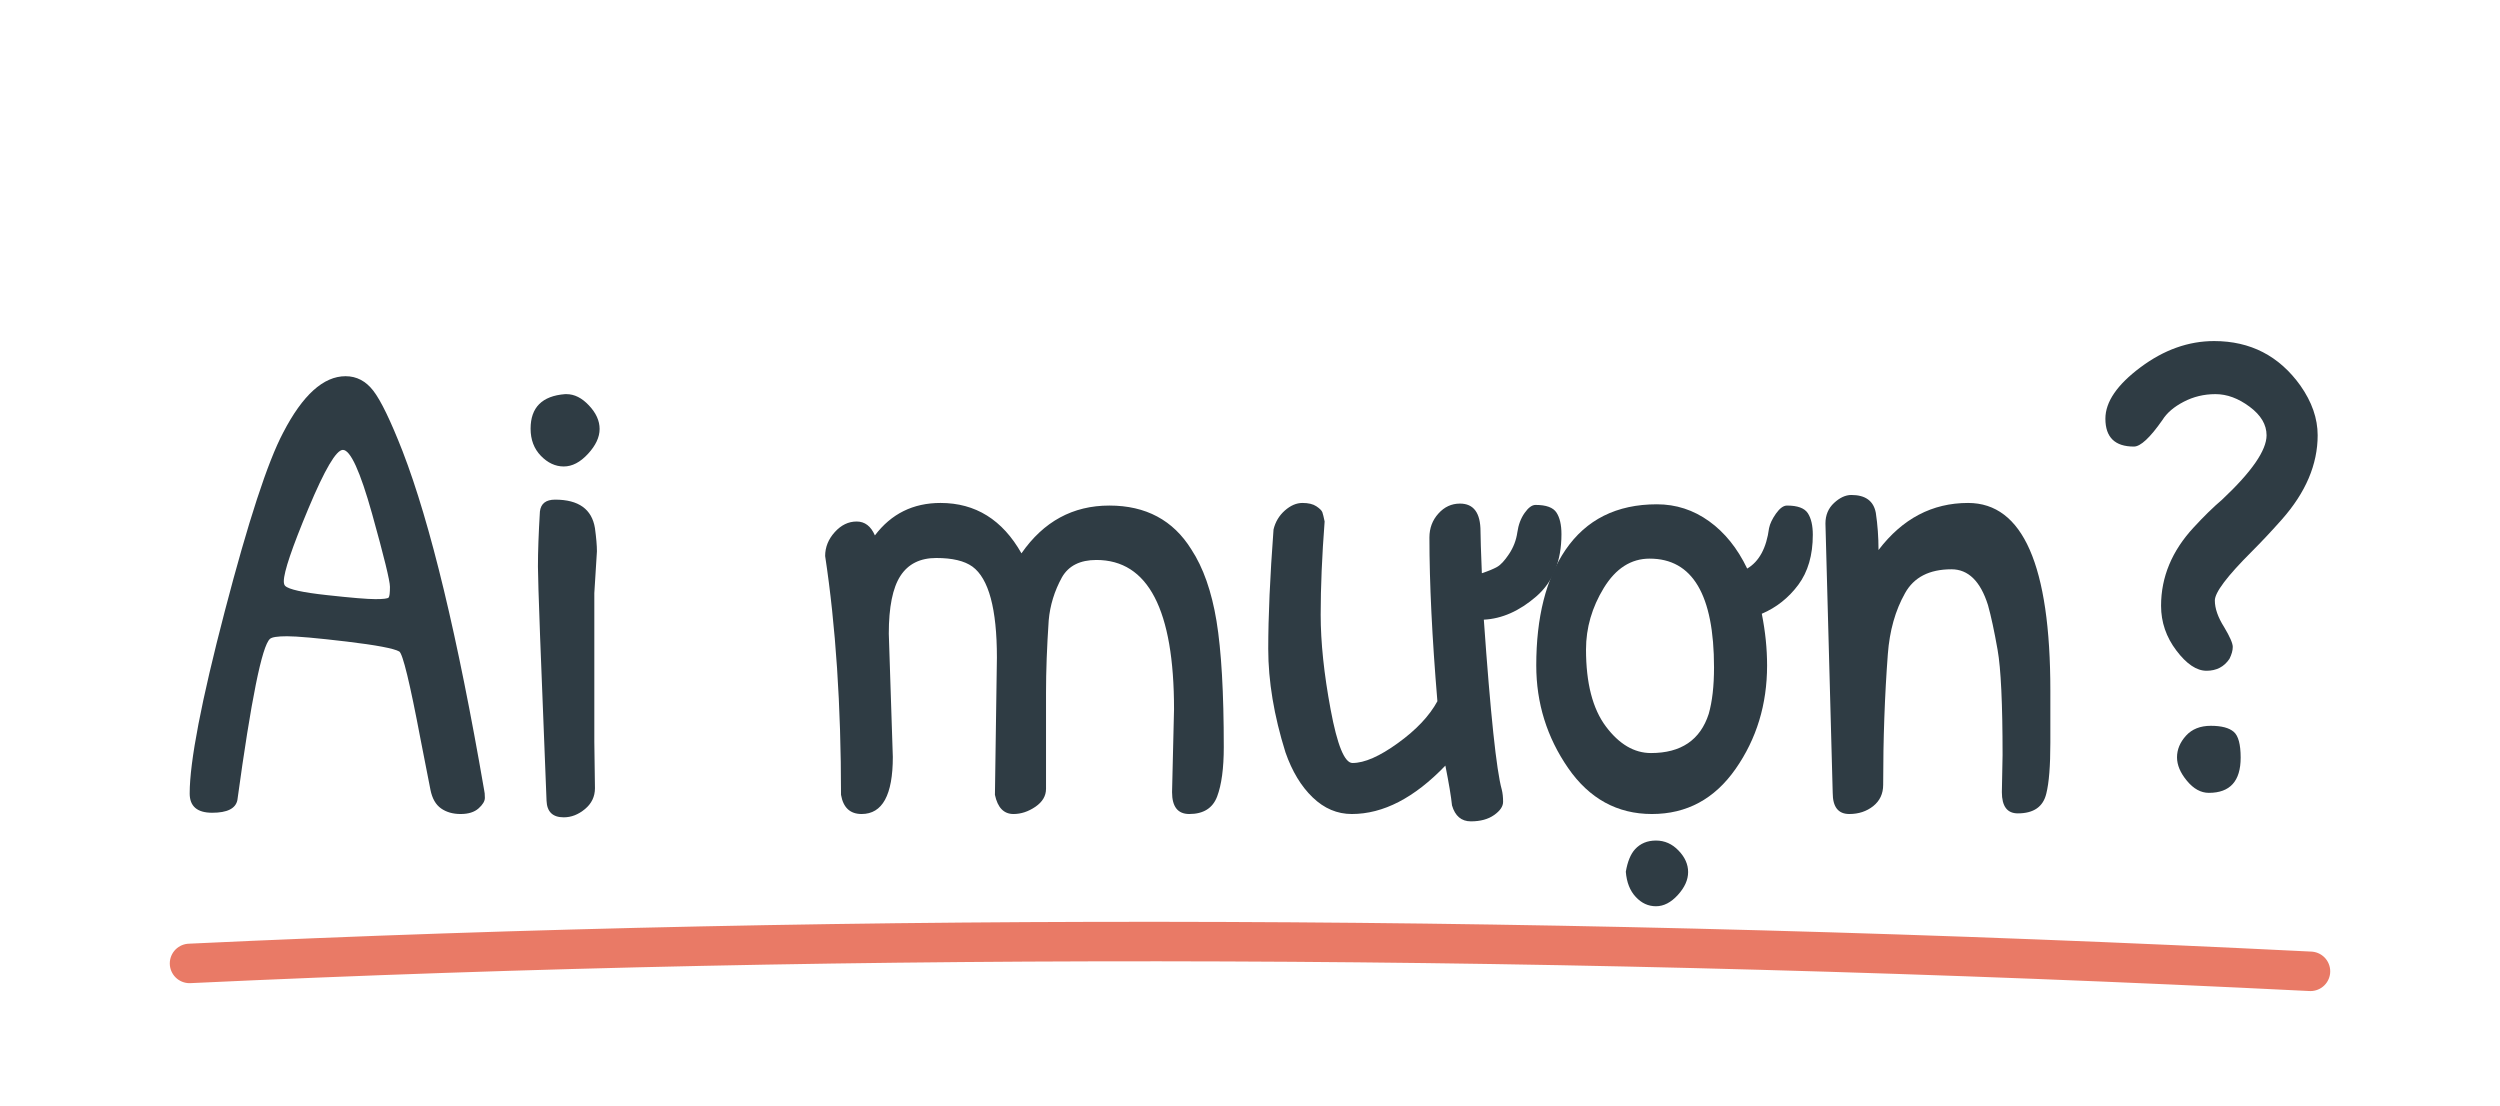
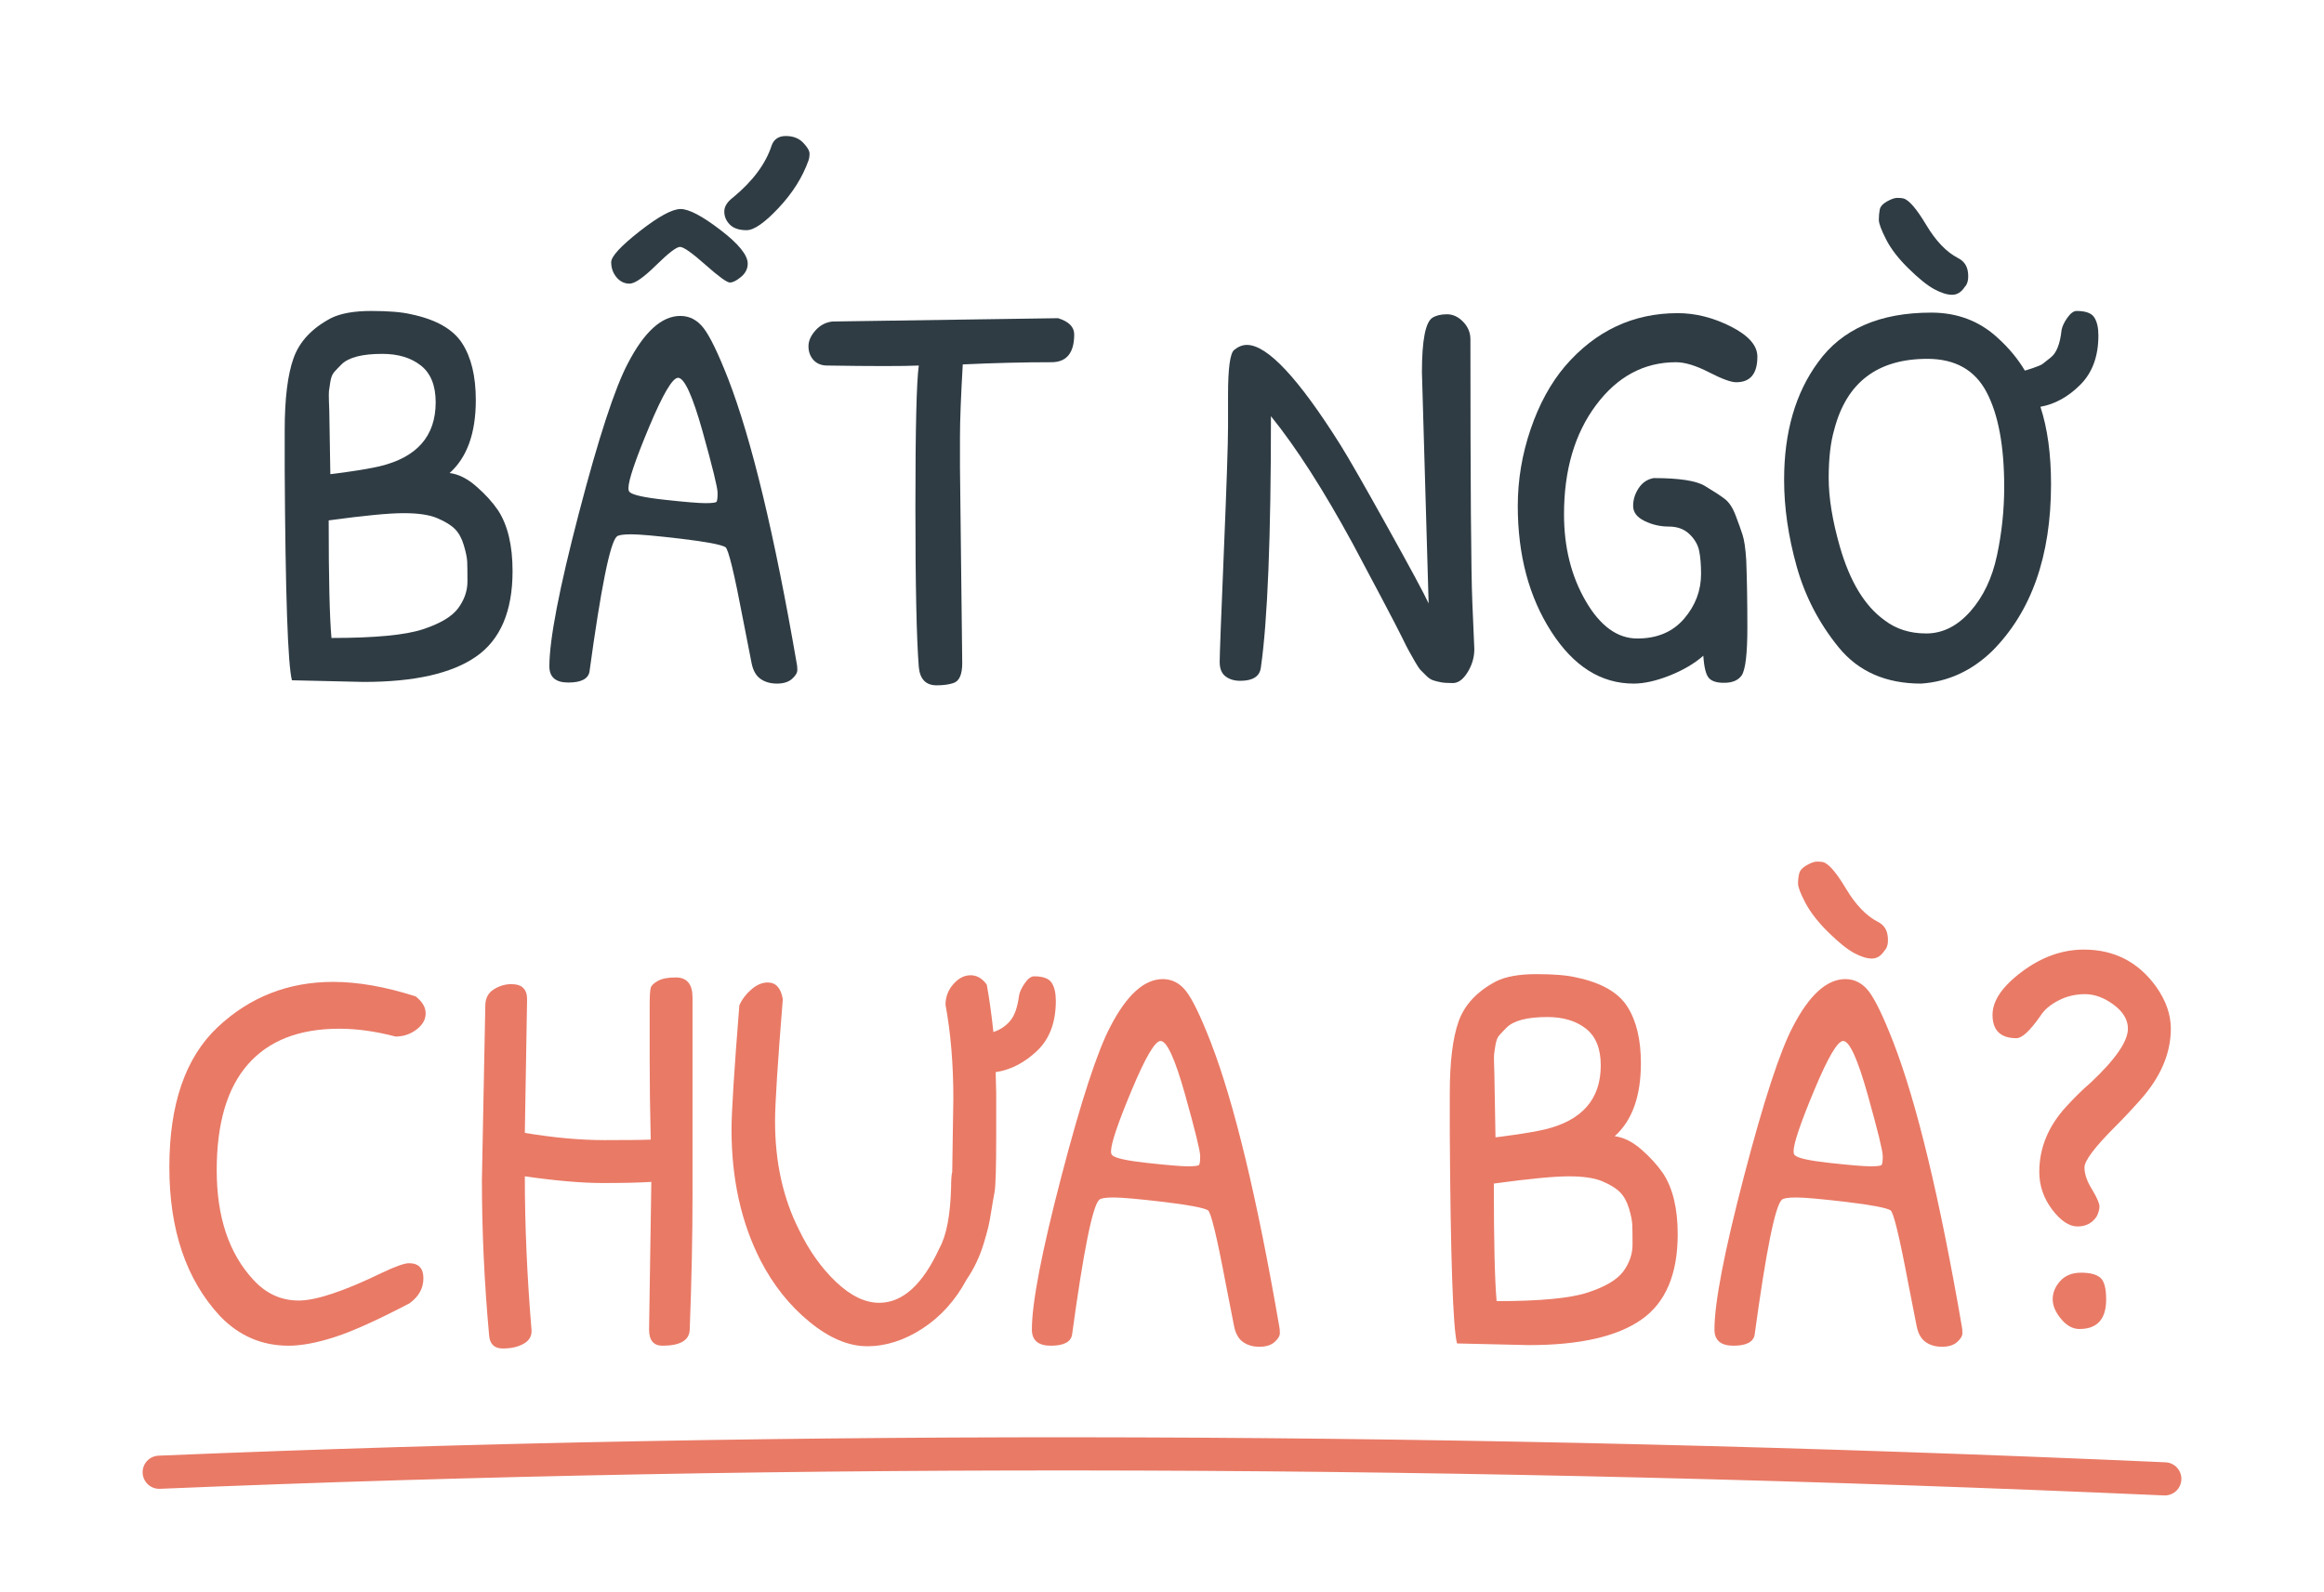
- <svg xmlns="http://www.w3.org/2000/svg" viewBox="0 0 316.58 140" role="img" aria-label="Ai mượn?">
-   <path d="M43.76 47.64Q45.86 47.64 47.28 49.49Q48.71 51.34 50.98 57.14Q56.27 70.83 61.31 100.06Q61.4 100.4 61.4 101.03Q61.4 101.66 60.6 102.37Q59.8 103.08 58.33 103.08Q56.86 103.08 55.85 102.37Q54.84 101.66 54.51 100.02Q54.17 98.38 53.25 93.59Q51.23 82.92 50.56 82.5Q49.55 81.92 43.88 81.24Q38.21 80.57 36.36 80.57Q34.52 80.57 34.18 80.91Q32.67 82.25 30.06 101.32Q29.73 102.92 26.87 102.92Q24.02 102.92 24.02 100.48Q24.02 94.43 28.47 77.38Q32.92 60.33 35.86 54.78Q39.56 47.64 43.76 47.64ZM43.42 56.97Q42.16 56.97 39.05 64.4Q35.94 71.84 35.94 73.6Q35.94 74.02 36.11 74.19Q36.78 74.86 41.4 75.36Q46.02 75.87 47.54 75.87Q49.05 75.87 49.22 75.66Q49.38 75.45 49.38 74.31Q49.38 73.18 47.12 65.07Q44.85 56.97 43.42 56.97Z" fill="#2F3C44" />
-   <path d="M71.73 49.91Q73.24 49.91 74.58 51.34Q75.93 52.77 75.93 54.32Q75.93 55.88 74.46 57.47Q72.99 59.07 71.39 59.07Q69.8 59.07 68.49 57.72Q67.19 56.38 67.19 54.28Q67.19 50.25 71.56 49.91Q71.64 49.91 71.73 49.91ZM75.26 93.93 75.34 99.81Q75.34 101.4 74.08 102.45Q72.82 103.5 71.39 103.5Q69.29 103.5 69.21 101.4Q68.12 74.61 68.12 71.75Q68.12 68.9 68.37 64.78Q68.54 63.27 70.3 63.27Q74.75 63.27 75.34 66.88Q75.59 68.73 75.59 69.82L75.26 75.11Z" fill="#2F3C44" />
-   <path d="M109.11 103.08Q106.92 103.08 106.5 100.65Q106.5 83.68 104.49 70.41Q104.49 68.73 105.71 67.38Q106.92 66.04 108.48 66.04Q110.03 66.04 110.79 67.8Q113.9 63.69 119.1 63.69Q125.74 63.69 129.35 70.07Q133.55 64.02 140.48 64.02Q147.41 64.02 150.86 69.57Q153.12 73.01 154.05 78.64Q154.97 84.27 154.97 94.6Q154.97 98.63 154.13 100.86Q153.29 103.08 150.6 103.08Q148.42 103.08 148.42 100.31L148.67 89.81Q148.67 70.91 138.84 70.91Q135.74 70.91 134.48 73.1Q133.05 75.7 132.8 78.56Q132.46 83.6 132.46 87.71V99.89Q132.46 101.24 131.12 102.16Q129.77 103.08 128.34 103.08Q126.5 103.08 125.99 100.65L126.24 83.26Q126.24 74.02 123.14 71.75Q121.62 70.66 118.56 70.66Q115.49 70.66 114.02 72.93Q112.55 75.2 112.55 80.24L113.06 95.86Q113.06 103.08 109.11 103.08Z" fill="#2F3C44" />
-   <path d="M197.73 67.64Q197.73 72.76 194.54 75.53Q191.34 78.3 187.9 78.47Q189.16 96.36 190.17 99.98Q190.34 100.65 190.34 101.53Q190.34 102.41 189.2 103.21Q188.07 104.01 186.26 104.01Q184.46 104.01 183.87 101.99Q183.7 100.31 183.03 96.95Q177.15 103.08 171.18 103.08Q168.41 103.08 166.23 100.98Q164.04 98.88 162.78 95.27Q160.6 88.3 160.6 82.17Q160.6 76.04 161.27 67.05Q161.61 65.62 162.7 64.65Q163.79 63.69 164.93 63.69Q166.06 63.69 166.69 64.11Q167.32 64.53 167.45 64.86Q167.57 65.2 167.74 66.04Q167.24 72.59 167.24 77.84Q167.24 83.09 168.5 89.85Q169.76 96.62 171.27 96.62Q173.54 96.62 177.02 94.1Q180.51 91.58 182.02 88.8Q181.01 76.71 181.01 68.06Q181.01 66.29 182.15 65.03Q183.28 63.77 184.88 63.77Q187.48 63.77 187.48 67.3Q187.48 68.39 187.65 72.59Q188.91 72.17 189.58 71.79Q190.25 71.42 191.09 70.16Q191.93 68.9 192.14 67.43Q192.35 65.96 193.07 64.95Q193.78 63.94 194.45 63.94Q196.47 63.94 197.1 64.91Q197.73 65.87 197.73 67.64Z" fill="#2F3C44" />
-   <path d="M229.56 67.72Q229.56 71.58 227.72 74.06Q225.87 76.54 223.1 77.72Q223.77 81.08 223.77 84.27Q223.77 91.66 219.78 97.37Q215.79 103.08 209.19 103.08Q202.6 103.08 198.57 97.25Q194.54 91.41 194.54 84.27Q194.54 75.11 198.23 69.65Q202.18 63.86 209.82 63.86Q213.44 63.86 216.42 66.0Q219.4 68.14 221.25 72.0Q223.52 70.66 224.02 66.88Q224.19 66.04 224.9 65.03Q225.62 64.02 226.29 64.02Q228.3 64.02 228.93 64.99Q229.56 65.96 229.56 67.72ZM209.07 95.36Q214.78 95.36 216.38 90.4Q217.05 88.05 217.05 84.52Q217.05 70.74 208.9 70.74Q205.37 70.74 203.1 74.44Q200.84 78.14 200.84 82.25Q200.84 88.64 203.36 92.0Q205.88 95.36 209.07 95.36ZM205.88 110.39Q206.21 108.46 207.05 107.54Q208.06 106.44 209.7 106.44Q211.34 106.44 212.55 107.7Q213.77 108.96 213.77 110.43Q213.77 111.9 212.47 113.33Q211.17 114.76 209.7 114.76Q208.23 114.76 207.14 113.58Q206.04 112.41 205.88 110.39Z" fill="#2F3C44" />
-   <path d="M232.08 100.4 231.16 66.29Q231.16 64.7 232.25 63.69Q233.34 62.68 234.44 62.68Q237.12 62.68 237.54 64.95Q237.88 67.22 237.88 69.65Q242.42 63.69 249.22 63.69Q259.64 63.69 259.64 87.46Q259.64 89.64 259.64 94.05Q259.64 98.46 259.13 100.48Q258.54 103.0 255.52 103.0Q253.5 103.0 253.5 100.31L253.59 95.61Q253.59 85.86 252.96 82.29Q252.33 78.72 251.74 76.62Q250.31 72.09 247.12 72.09Q242.92 72.09 241.24 75.11Q239.39 78.39 239.06 82.84Q238.47 90.65 238.47 99.39Q238.47 101.07 237.21 102.08Q235.95 103.08 234.18 103.08Q232.08 103.08 232.08 100.4Z" fill="#2F3C44" />
-   <path d="M287.02 55.12Q287.02 53.1 284.88 51.51Q282.74 49.91 280.55 49.91Q278.37 49.91 276.52 50.88Q274.67 51.84 273.83 53.19Q271.48 56.55 270.22 56.55Q266.61 56.55 266.61 53.02Q266.61 49.83 271.06 46.51Q275.51 43.19 280.38 43.19Q287.27 43.19 291.3 48.82Q293.49 51.93 293.49 55.12Q293.49 60.66 288.95 65.79Q287.02 67.97 285.09 69.9Q280.47 74.52 280.47 76.04Q280.47 77.55 281.64 79.4Q282.74 81.24 282.74 81.92Q282.74 82.59 282.32 83.43Q281.31 84.94 279.42 84.94Q277.53 84.94 275.6 82.38Q273.66 79.82 273.66 76.71Q273.66 71.25 277.78 66.8Q279.71 64.7 281.39 63.27Q287.02 57.98 287.02 55.12ZM283.74 95.94Q283.74 100.4 279.71 100.4Q278.2 100.4 276.94 98.88Q275.68 97.37 275.68 95.9Q275.68 94.43 276.81 93.17Q277.95 91.91 279.96 91.91Q281.98 91.91 282.86 92.67Q283.74 93.42 283.74 95.94Z" fill="#2F3C44" />
-   <path d="M24 122 Q151.96 116 292.58 123" fill="none" stroke="#E97A66" stroke-width="5" stroke-linecap="round" />
+ <svg xmlns="http://www.w3.org/2000/svg" viewBox="0 0 350.35 240" role="img" aria-label="BẤT NGỜ CHƯA BÀ?">
+   <path d="M54.84 102.83 44.01 102.58Q43.08 99.05 42.92 70.83V64.86Q42.92 57.72 44.26 53.99Q45.6 50.25 49.89 47.98Q52.07 46.89 55.98 46.89Q59.88 46.89 61.98 47.39Q67.61 48.57 69.67 51.76Q71.73 54.95 71.73 60.33Q71.73 67.8 67.78 71.33Q69.8 71.58 71.81 73.35Q73.83 75.11 75.09 76.96Q77.27 80.32 77.27 86.12Q77.27 95.19 71.77 99.01Q66.27 102.83 54.84 102.83ZM49.64 61.92 49.8 71.5Q49.97 71.5 52.66 71.12Q55.35 70.74 57.2 70.32Q65.68 68.31 65.68 60.66Q65.68 56.88 63.45 55.12Q61.23 53.36 57.62 53.36Q53.08 53.36 51.48 54.95Q50.81 55.62 50.39 56.09Q49.97 56.55 49.8 57.56Q49.64 58.56 49.59 58.98Q49.55 59.4 49.59 60.58Q49.64 61.76 49.64 61.92ZM49.55 78.47Q49.55 91.58 49.97 96.2Q59.8 96.2 63.75 94.89Q67.7 93.59 69.08 91.7Q70.47 89.81 70.47 87.67Q70.47 85.53 70.43 84.65Q70.38 83.76 69.92 82.21Q69.46 80.66 68.58 79.77Q67.7 78.89 65.93 78.14Q64.17 77.38 60.85 77.38Q57.53 77.38 49.55 78.47Z" fill="#2F3C44" />
+   <path d="M116.33 21.94Q116.84 20.51 118.47 20.51Q120.11 20.51 121.08 21.52Q122.04 22.53 122.04 23.16Q122.04 23.79 121.88 24.21Q120.53 27.99 117.38 31.35Q114.23 34.71 112.55 34.71Q110.87 34.71 110.03 33.87Q109.19 33.03 109.19 31.89Q109.19 30.76 110.54 29.75Q114.99 26.06 116.33 21.94ZM112.72 39.75Q112.72 40.92 111.71 41.76Q110.7 42.6 110.03 42.6Q109.36 42.6 106.34 39.92Q103.31 37.23 102.51 37.23Q101.72 37.23 98.9 40.0Q96.09 42.77 94.91 42.77Q93.74 42.77 92.94 41.81Q92.14 40.84 92.14 39.54Q92.14 38.24 96.42 34.88Q100.71 31.52 102.6 31.52Q104.49 31.52 108.6 34.67Q112.72 37.82 112.72 39.75ZM102.56 47.64Q104.66 47.64 106.08 49.49Q107.51 51.34 109.78 57.14Q115.07 70.83 120.11 100.06Q120.2 100.4 120.2 101.03Q120.2 101.66 119.4 102.37Q118.6 103.08 117.13 103.08Q115.66 103.08 114.65 102.37Q113.64 101.66 113.31 100.02Q112.97 98.38 112.05 93.59Q110.03 82.92 109.36 82.5Q108.35 81.92 102.68 81.24Q97.01 80.57 95.16 80.57Q93.32 80.57 92.98 80.91Q91.47 82.25 88.86 101.32Q88.53 102.92 85.67 102.92Q82.82 102.92 82.82 100.48Q82.82 94.43 87.27 77.38Q91.72 60.33 94.66 54.78Q98.36 47.64 102.56 47.64ZM102.22 56.97Q100.96 56.97 97.85 64.4Q94.74 71.84 94.74 73.6Q94.74 74.02 94.91 74.19Q95.58 74.86 100.2 75.36Q104.82 75.87 106.34 75.87Q107.85 75.87 108.02 75.66Q108.18 75.45 108.18 74.31Q108.18 73.18 105.92 65.07Q103.65 56.97 102.22 56.97Z" fill="#2F3C44" />
+   <path d="M125.49 48.48 159.51 47.98Q161.94 48.74 161.94 50.42Q161.94 54.62 158.5 54.62Q152.2 54.62 145.14 54.95Q144.72 62.18 144.72 65.83Q144.72 69.48 144.72 70.49L145.06 99.98Q145.06 102.58 143.72 103.0Q142.71 103.34 141.2 103.34Q138.76 103.34 138.51 100.56Q138.0 94.1 138.0 76.41Q138.0 58.73 138.51 55.12Q136.74 55.2 133.3 55.2Q129.86 55.2 124.73 55.12Q123.39 55.12 122.63 54.28Q121.88 53.44 121.88 52.22Q121.88 51.0 122.93 49.83Q123.98 48.65 125.49 48.48Z" fill="#2F3C44" />
+   <path d="M221.67 51.17Q221.67 84.02 221.96 90.86Q222.26 97.71 222.26 97.88Q222.26 99.72 221.25 101.36Q220.24 103.0 219.02 103.0Q217.8 103.0 217.17 102.87Q216.54 102.75 216.04 102.58Q215.54 102.41 215.03 101.91L214.19 101.07Q213.86 100.73 213.31 99.77Q212.76 98.8 212.43 98.21Q212.09 97.62 211.38 96.15Q210.66 94.68 208.27 90.15Q205.88 85.61 203.94 82.0Q197.31 69.82 191.6 62.76Q191.6 90.06 190.08 100.65Q189.83 102.66 186.98 102.66Q185.63 102.66 184.75 101.99Q183.87 101.32 183.87 99.81Q183.87 98.3 184.5 83.18Q185.13 68.06 185.13 64.32Q185.13 60.58 185.13 59.57Q185.13 53.52 186.05 52.77Q186.98 52.01 187.98 52.01Q192.6 52.01 202.1 67.13Q203.94 70.07 209.15 79.44Q214.36 88.8 215.37 90.99L214.36 56.13Q214.36 48.9 215.96 47.9Q216.8 47.39 218.14 47.39Q219.48 47.39 220.58 48.53Q221.67 49.66 221.67 51.17Z" fill="#2F3C44" />
+   <path d="M252.92 47.22Q256.95 47.22 260.94 49.24Q264.93 51.26 264.93 53.78Q264.93 57.64 261.74 57.64Q260.56 57.64 257.62 56.13Q254.68 54.62 252.66 54.62Q245.44 54.62 240.61 61.08Q235.78 67.55 235.78 77.55Q235.78 85.02 239.06 90.65Q242.33 96.28 246.83 96.28Q251.32 96.28 253.88 93.3Q256.44 90.32 256.44 86.54Q256.44 84.44 256.15 83.05Q255.86 81.66 254.68 80.53Q253.5 79.4 251.57 79.4Q249.64 79.4 247.92 78.56Q246.2 77.72 246.2 76.29Q246.2 74.86 247.04 73.6Q247.88 72.34 249.3 72.09Q255.02 72.09 256.99 73.26Q258.96 74.44 259.97 75.2Q260.98 75.95 261.65 77.72Q262.32 79.48 262.7 80.66Q263.08 81.83 263.25 84.44Q263.42 88.8 263.42 94.64Q263.42 100.48 262.58 101.82Q261.82 102.92 260.06 102.96Q258.29 103.0 257.62 102.24Q256.95 101.49 256.78 98.88Q254.76 100.65 251.7 101.87Q248.63 103.08 246.28 103.08Q238.89 103.08 233.85 95.23Q228.81 87.38 228.81 76.29Q228.81 70.41 230.74 64.74Q232.67 59.07 235.95 55.2Q242.84 47.22 252.92 47.22Z" fill="#2F3C44" />
+   <path d="M286.94 29.92Q288.2 30.26 290.38 33.91Q292.56 37.56 295.17 38.91Q296.51 39.58 296.68 41.09Q296.85 42.6 296.18 43.28Q295.42 44.45 294.29 44.45Q293.15 44.45 291.6 43.61Q290.04 42.77 287.73 40.5Q285.42 38.24 284.33 36.09Q283.24 33.95 283.24 33.15Q283.24 32.36 283.37 31.64Q283.49 30.93 284.46 30.38Q285.42 29.84 286.01 29.84Q286.6 29.84 286.94 29.92ZM316.34 50.58Q316.34 55.29 313.61 58.02Q310.88 60.75 307.6 61.34Q309.2 66.21 309.2 73.01Q309.2 89.31 300.29 98.21Q295.67 102.66 289.62 103.08Q281.64 103.08 277.19 97.62Q272.74 92.16 270.85 85.4Q268.96 78.64 268.96 72.34Q268.96 61.59 274.08 54.62Q279.46 47.14 291.14 47.14Q297.02 47.14 301.13 50.92Q303.65 53.19 305.25 55.88Q305.33 55.88 306.47 55.5Q307.6 55.12 307.94 54.87Q308.27 54.62 309.11 53.94Q310.46 52.94 310.79 49.74Q310.96 48.9 311.67 47.9Q312.39 46.89 313.06 46.89Q315.08 46.89 315.71 47.85Q316.34 48.82 316.34 50.58ZM302.14 73.43Q302.14 64.19 299.49 59.15Q296.85 54.11 290.55 54.11Q279.29 54.11 276.52 64.78Q275.68 67.64 275.68 72.09Q275.68 76.54 277.36 82.42Q279.63 90.32 284.08 93.51Q286.68 95.52 290.38 95.52Q294.08 95.52 297.02 92.21Q299.96 88.89 301.05 83.76Q302.14 78.64 302.14 73.43Z" fill="#2F3C44" />
+   <path d="M50.22 148.06Q55.85 148.06 62.66 150.25Q64.17 151.42 64.17 152.81Q64.17 154.2 62.78 155.25Q61.4 156.3 59.63 156.3Q55.1 155.12 51.15 155.12Q42.08 155.12 37.37 160.5Q32.67 165.87 32.67 176.46Q32.67 187.04 38.21 193.0Q41.07 196.11 45.02 196.11Q48.96 196.11 57.62 191.91Q60.64 190.48 61.65 190.48Q63.83 190.48 63.83 192.75Q63.83 195.02 61.73 196.53Q54.51 200.31 50.48 201.61Q46.44 202.92 43.5 202.92Q37.46 202.92 33.17 198.46Q25.53 190.23 25.53 175.99Q25.53 161.76 32.79 154.91Q40.06 148.06 50.22 148.06Z" fill="#E97A66" />
+   <path d="M79.12 170.83Q85.67 171.92 91.13 171.92Q96.59 171.92 98.1 171.84Q97.94 165.45 97.94 159.57Q97.94 153.69 97.94 151.59Q97.94 149.49 98.1 148.95Q98.27 148.4 99.2 147.9Q100.12 147.39 101.88 147.39Q104.4 147.39 104.4 150.42V180.15Q104.4 189.39 103.98 200.48Q103.9 202.92 99.87 202.92Q97.85 202.92 97.85 200.48L98.19 178.22Q95.5 178.39 90.84 178.39Q86.18 178.39 79.12 177.38Q79.12 188.47 80.13 200.56Q80.21 201.91 78.95 202.62Q77.69 203.34 75.8 203.34Q73.91 203.34 73.74 201.4Q72.65 189.48 72.65 177.88L73.16 151.68Q73.16 150.0 74.42 149.2Q75.68 148.4 77.1 148.4Q79.46 148.4 79.46 150.67Z" fill="#E97A66" />
+   <path d="M148.76 148.48Q149.34 151.68 149.76 155.62Q151.28 155.12 152.28 153.94Q153.29 152.77 153.63 150.08Q153.8 149.24 154.51 148.23Q155.22 147.22 155.9 147.22Q157.91 147.22 158.54 148.19Q159.17 149.16 159.17 150.92Q159.17 155.79 156.32 158.48Q153.46 161.17 150.1 161.67L150.18 164.86V171.25Q150.18 178.47 149.93 179.77Q149.68 181.08 149.43 182.67Q149.18 184.27 148.97 185.11Q148.76 185.95 148.34 187.38Q147.41 190.48 145.73 192.92Q143.21 197.62 139.1 200.31Q134.98 203.0 130.74 203.0Q126.5 203.0 122.0 199.3Q117.51 195.61 114.65 190.06Q110.28 181.5 110.28 170.32Q110.28 166.38 111.46 151.59Q112.05 150.25 113.27 149.2Q114.48 148.15 115.74 148.15Q117.59 148.15 118.01 150.67Q116.84 165.2 116.84 169.06Q116.84 178.3 120.45 185.44Q122.72 190.15 126.03 193.3Q129.35 196.45 132.54 196.45Q137.84 196.45 141.62 188.22Q143.21 185.36 143.38 179.06Q143.38 177.38 143.55 176.71L143.72 165.62Q143.72 157.89 142.54 151.51Q142.54 149.74 143.72 148.4Q144.89 147.06 146.32 147.06Q147.75 147.06 148.76 148.48Z" fill="#E97A66" />
+   <path d="M175.3 147.64Q177.4 147.64 178.83 149.49Q180.26 151.34 182.52 157.14Q187.82 170.83 192.86 200.06Q192.94 200.4 192.94 201.03Q192.94 201.66 192.14 202.37Q191.34 203.08 189.87 203.08Q188.4 203.08 187.4 202.37Q186.39 201.66 186.05 200.02Q185.72 198.38 184.79 193.59Q182.78 182.92 182.1 182.5Q181.1 181.92 175.43 181.24Q169.76 180.57 167.91 180.57Q166.06 180.57 165.72 180.91Q164.21 182.25 161.61 201.32Q161.27 202.92 158.42 202.92Q155.56 202.92 155.56 200.48Q155.56 194.43 160.01 177.38Q164.46 160.33 167.4 154.78Q171.1 147.64 175.3 147.64ZM174.96 156.97Q173.7 156.97 170.6 164.4Q167.49 171.84 167.49 173.6Q167.49 174.02 167.66 174.19Q168.33 174.86 172.95 175.36Q177.57 175.87 179.08 175.87Q180.59 175.87 180.76 175.66Q180.93 175.45 180.93 174.31Q180.93 173.18 178.66 165.07Q176.39 156.97 174.96 156.97Z" fill="#E97A66" />
+   <path d="M230.49 202.83 219.65 202.58Q218.73 199.05 218.56 170.83V164.86Q218.56 157.72 219.9 153.99Q221.25 150.25 225.53 147.98Q227.72 146.89 231.62 146.89Q235.53 146.89 237.63 147.39Q243.26 148.57 245.31 151.76Q247.37 154.95 247.37 160.33Q247.37 167.8 243.42 171.33Q245.44 171.58 247.46 173.35Q249.47 175.11 250.73 176.96Q252.92 180.32 252.92 186.12Q252.92 195.19 247.41 199.01Q241.91 202.83 230.49 202.83ZM225.28 161.92 225.45 171.5Q225.62 171.5 228.3 171.12Q230.99 170.74 232.84 170.32Q241.32 168.31 241.32 160.66Q241.32 156.88 239.1 155.12Q236.87 153.36 233.26 153.36Q228.72 153.36 227.13 154.95Q226.46 155.62 226.04 156.09Q225.62 156.55 225.45 157.56Q225.28 158.56 225.24 158.98Q225.2 159.4 225.24 160.58Q225.28 161.76 225.28 161.92ZM225.2 178.47Q225.2 191.58 225.62 196.2Q235.44 196.2 239.39 194.89Q243.34 193.59 244.73 191.7Q246.11 189.81 246.11 187.67Q246.11 185.53 246.07 184.65Q246.03 183.76 245.57 182.21Q245.1 180.66 244.22 179.77Q243.34 178.89 241.58 178.14Q239.81 177.38 236.49 177.38Q233.18 177.38 225.2 178.47Z" fill="#E97A66" />
+   <path d="M284.08 143.36Q283.32 144.54 282.19 144.54Q281.06 144.54 279.5 143.7Q277.95 142.86 275.64 140.59Q273.33 138.32 272.19 136.18Q271.06 134.04 271.06 133.24Q271.06 132.44 271.23 131.73Q271.4 131.01 272.36 130.47Q273.33 129.92 273.92 129.92Q274.5 129.92 274.84 130.0Q276.1 130.34 278.28 133.99Q280.47 137.65 283.07 138.99Q284.42 139.66 284.58 141.18Q284.75 142.69 284.08 143.36ZM278.2 147.64Q280.3 147.64 281.73 149.49Q283.16 151.34 285.42 157.14Q290.72 170.83 295.76 200.06Q295.84 200.4 295.84 201.03Q295.84 201.66 295.04 202.37Q294.24 203.08 292.77 203.08Q291.3 203.08 290.3 202.37Q289.29 201.66 288.95 200.02Q288.62 198.38 287.69 193.59Q285.68 182.92 285.0 182.5Q284.0 181.92 278.33 181.24Q272.66 180.57 270.81 180.57Q268.96 180.57 268.62 180.91Q267.11 182.25 264.51 201.32Q264.17 202.92 261.32 202.92Q258.46 202.92 258.46 200.48Q258.46 194.43 262.91 177.38Q267.36 160.33 270.3 154.78Q274.0 147.64 278.2 147.64ZM277.86 156.97Q276.6 156.97 273.5 164.4Q270.39 171.84 270.39 173.6Q270.39 174.02 270.56 174.19Q271.23 174.86 275.85 175.36Q280.47 175.87 281.98 175.87Q283.49 175.87 283.66 175.66Q283.83 175.45 283.83 174.31Q283.83 173.18 281.56 165.07Q279.29 156.97 277.86 156.97Z" fill="#E97A66" />
+   <path d="M320.79 155.12Q320.79 153.1 318.65 151.51Q316.5 149.91 314.32 149.91Q312.14 149.91 310.29 150.88Q308.44 151.84 307.6 153.19Q305.25 156.55 303.99 156.55Q300.38 156.55 300.38 153.02Q300.38 149.83 304.83 146.51Q309.28 143.19 314.15 143.19Q321.04 143.19 325.07 148.82Q327.26 151.93 327.26 155.12Q327.26 160.66 322.72 165.79Q320.79 167.97 318.86 169.9Q314.24 174.52 314.24 176.04Q314.24 177.55 315.41 179.4Q316.5 181.24 316.5 181.92Q316.5 182.59 316.08 183.43Q315.08 184.94 313.19 184.94Q311.3 184.94 309.36 182.38Q307.43 179.82 307.43 176.71Q307.43 171.25 311.55 166.8Q313.48 164.7 315.16 163.27Q320.79 157.98 320.79 155.12ZM317.51 195.94Q317.51 200.4 313.48 200.4Q311.97 200.4 310.71 198.88Q309.45 197.37 309.45 195.9Q309.45 194.43 310.58 193.17Q311.72 191.91 313.73 191.91Q315.75 191.91 316.63 192.67Q317.51 193.42 317.51 195.94Z" fill="#E97A66" />
+   <path d="M24 222 Q168.17 216 326.35 223" fill="none" stroke="#E97A66" stroke-width="5" stroke-linecap="round" />
</svg>
